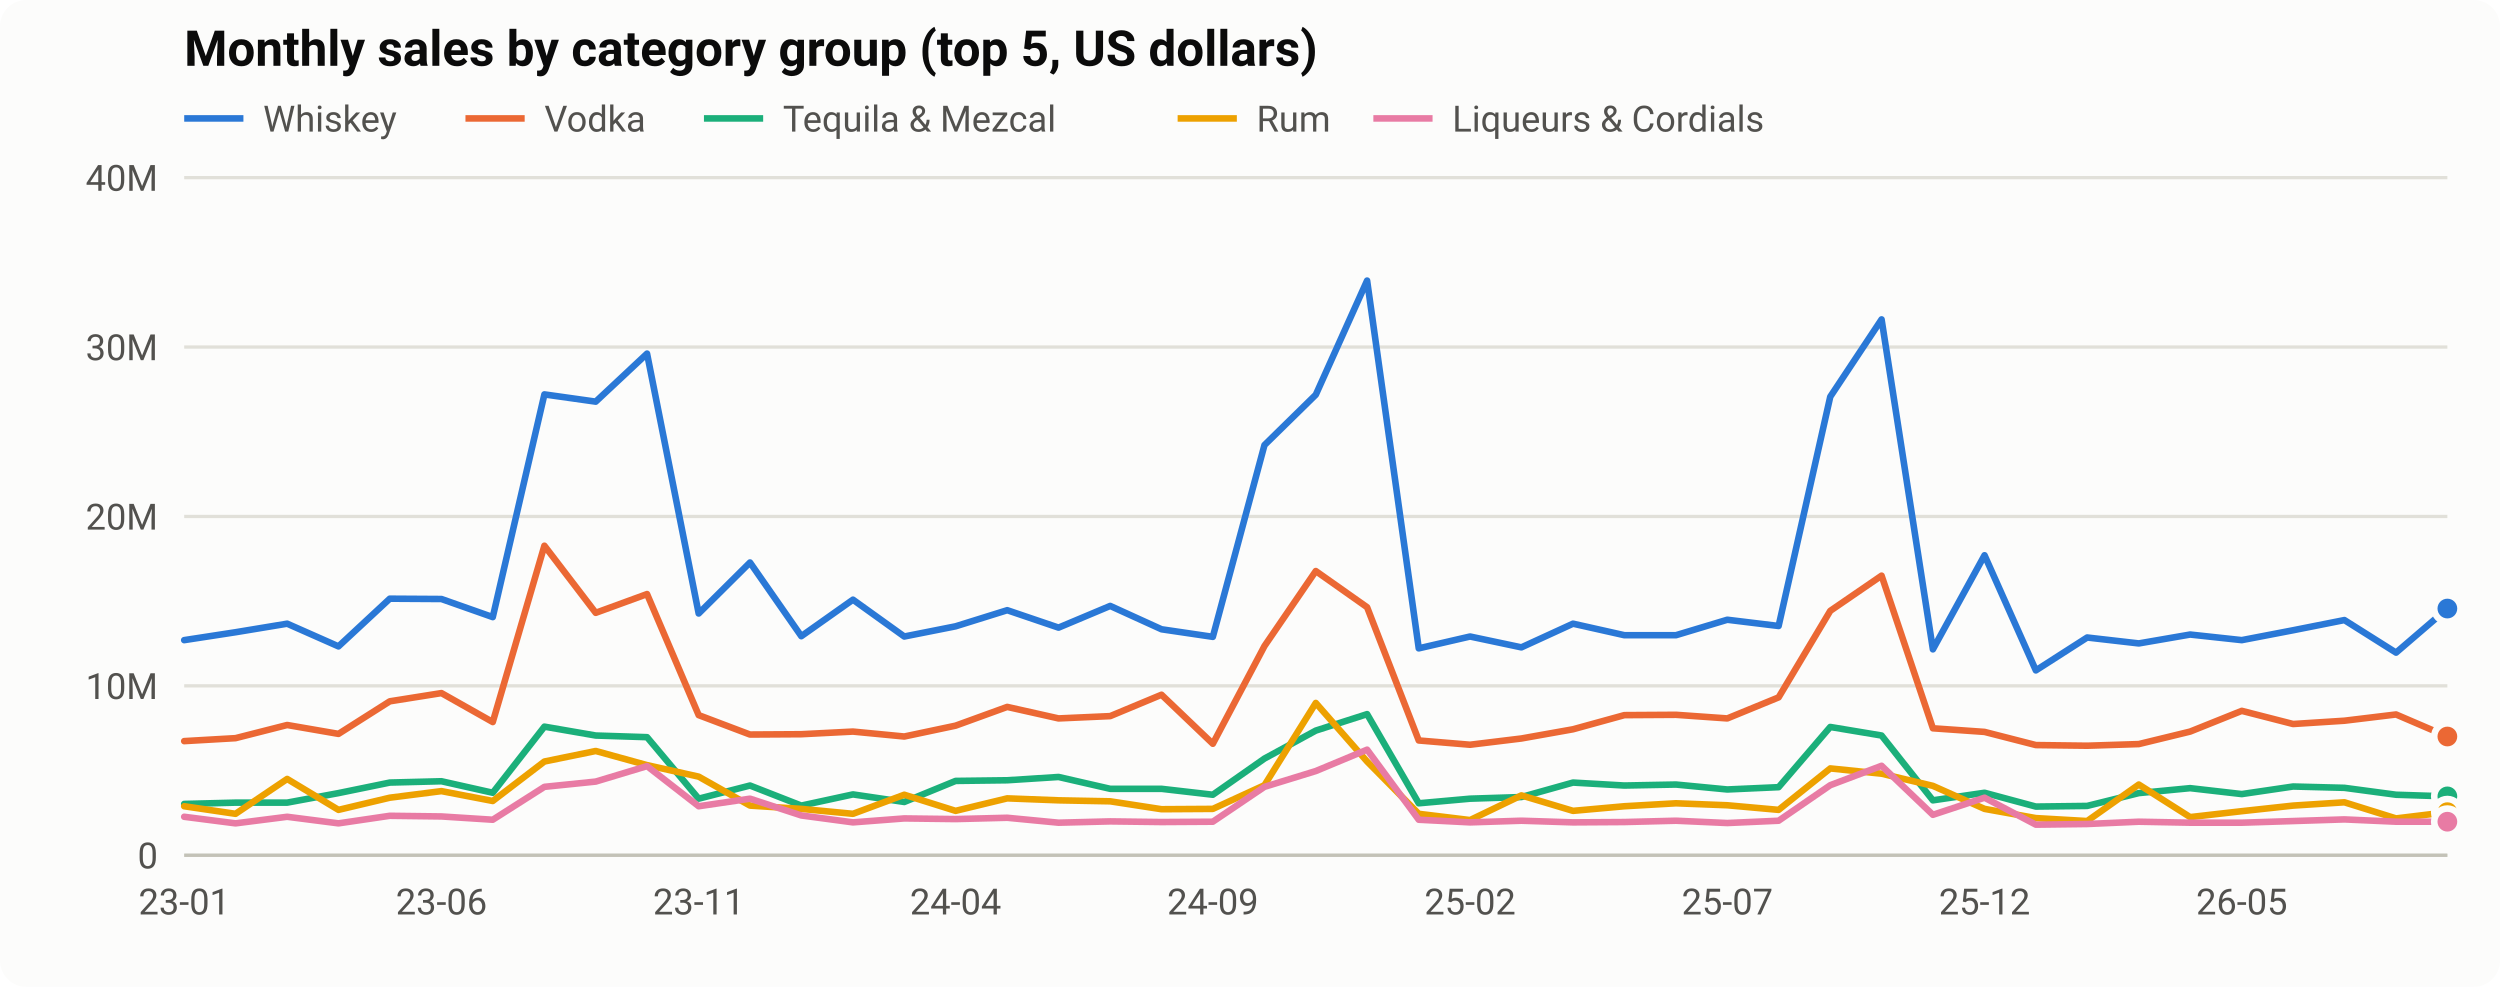
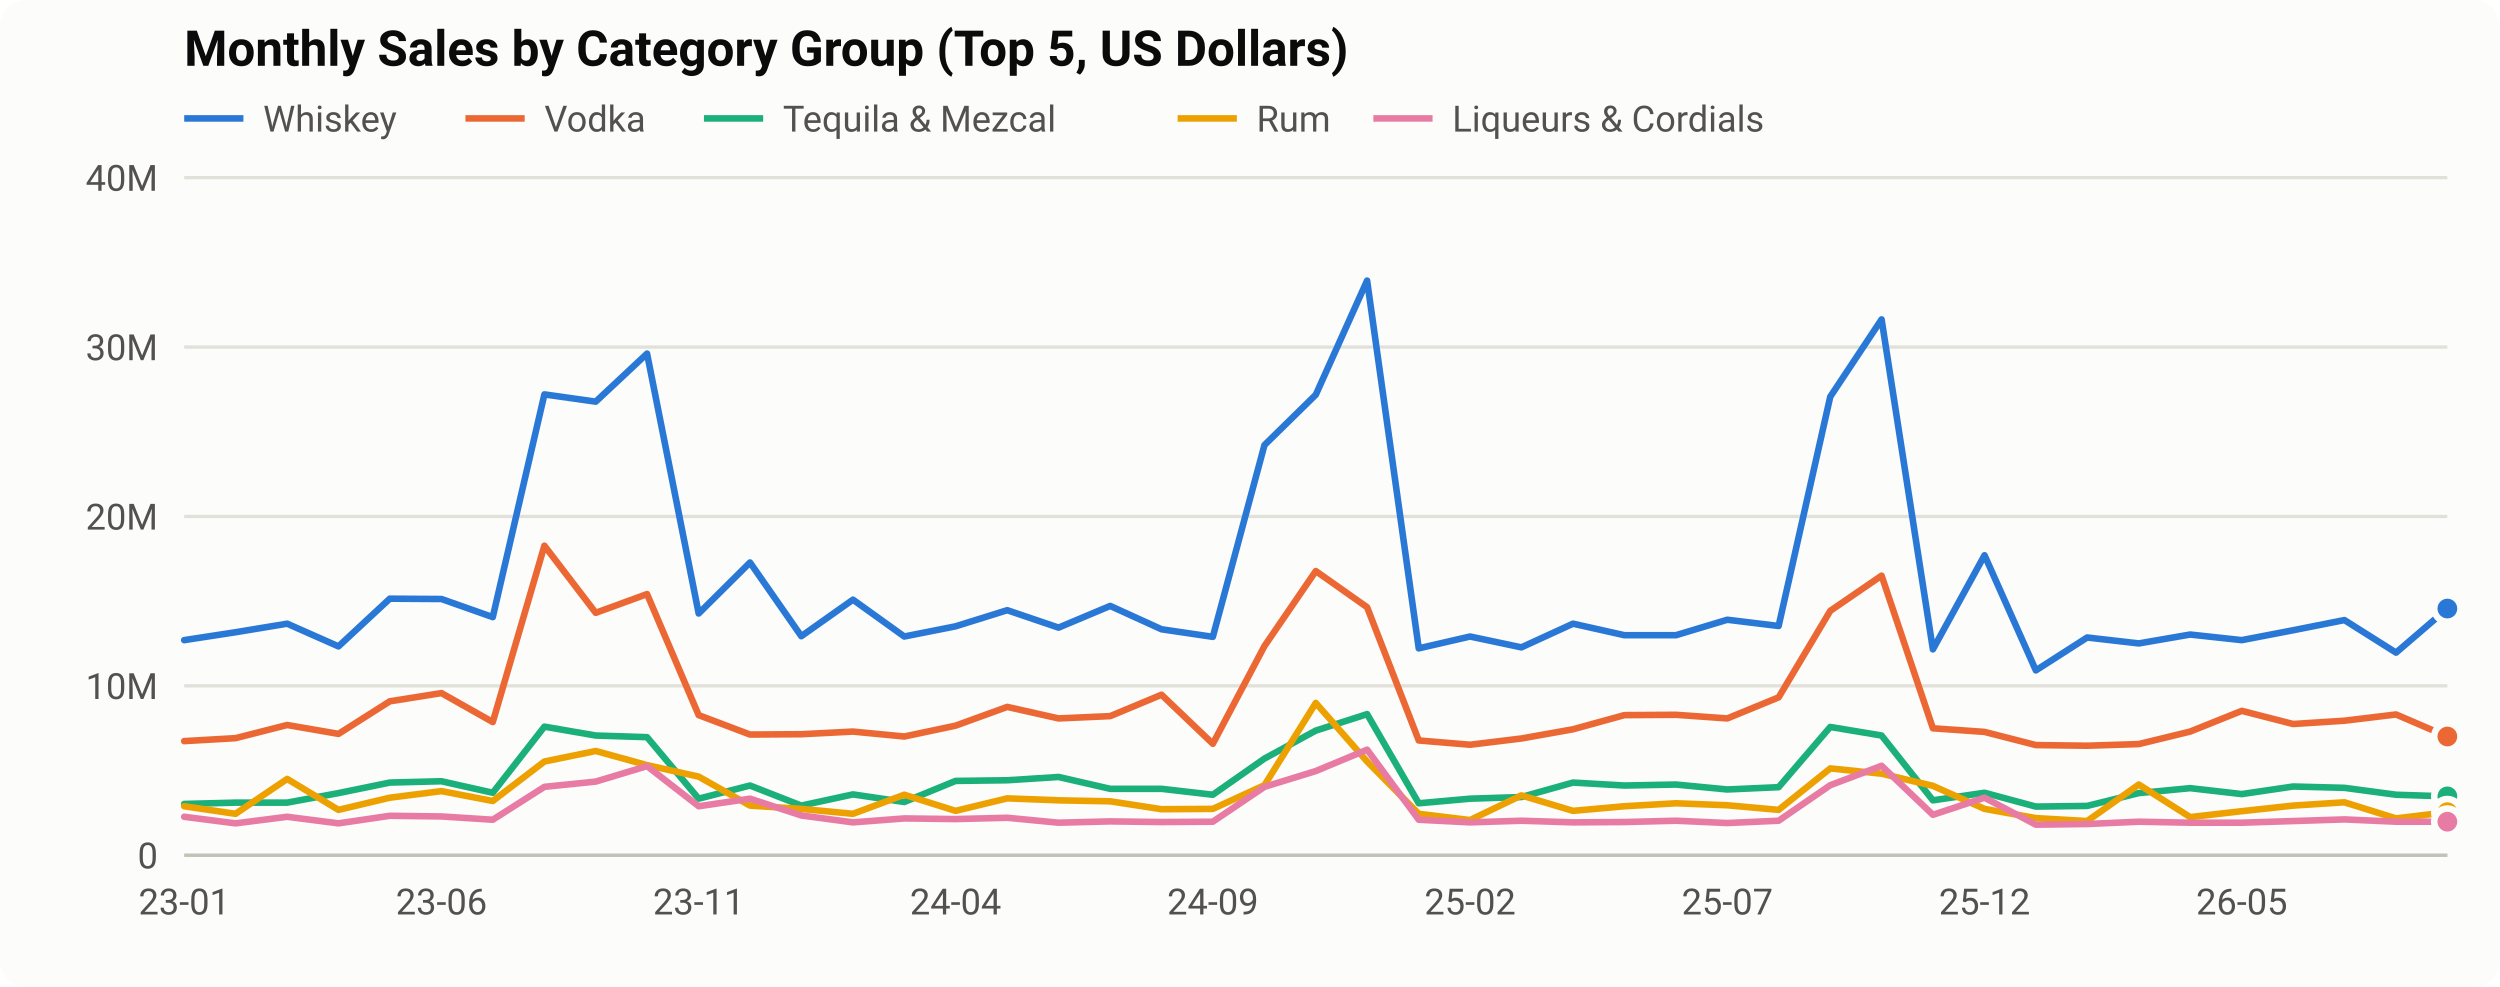
- <svg xmlns="http://www.w3.org/2000/svg" viewBox="0 0 760 300" role="img" aria-label="Monthly sales by category group (top 5, US dollars)" class="chart">
+ <svg xmlns="http://www.w3.org/2000/svg" viewBox="0 0 760 300" role="img" aria-label="Monthly Sales by Category Group (Top 5, US Dollars)" class="chart">
  <style>.chart{font-family:system-ui,-apple-system,'Segoe UI',Roboto,Helvetica,Arial,sans-serif}.chart-title{font-size:15px;font-weight:600;fill:#0b0b0b}.axis,.legend{font-size:11px;fill:#52514e}.value{font-size:11px;fill:#0b0b0b;font-weight:600}.grid{stroke:#e1e0d9;stroke-width:1}.baseline{stroke:#c3c2b7;stroke-width:1}.line{stroke-width:2;stroke-linejoin:round;stroke-linecap:round}.ref{stroke:#898781}.dot{stroke:#fcfcfb;stroke-width:2}.hit{fill:transparent}.s1{stroke:#2a78d6}.f1{fill:#2a78d6}.s2{stroke:#eb6834}.f2{fill:#eb6834}.s3{stroke:#1baf7a}.f3{fill:#1baf7a}.s4{stroke:#eda100}.f4{fill:#eda100}.s5{stroke:#e87ba4}.f5{fill:#e87ba4}.s6{stroke:#008300}.f6{fill:#008300}.s7{stroke:#6250d6}.f7{fill:#6250d6}.s8{stroke:#e34948}.f8{fill:#e34948}</style>
  <rect width="760" height="300" rx="8" fill="#fcfcfb" />
-   <text x="56" y="20" class="chart-title">Monthly sales by category group (top 5, US dollars)</text>
+   <text x="56" y="20" class="chart-title">Monthly Sales by Category Group (Top 5, US Dollars)</text>
  <line x1="56" x2="74" y1="36" y2="36" class="s1" stroke-width="2" />
  <text x="80" y="40" class="legend">Whiskey</text>
  <line x1="141.5" x2="159.5" y1="36" y2="36" class="s2" stroke-width="2" />
  <text x="165.5" y="40" class="legend">Vodka</text>
  <line x1="214.0" x2="232.0" y1="36" y2="36" class="s3" stroke-width="2" />
  <text x="238.0" y="40" class="legend">Tequila &amp; Mezcal</text>
  <line x1="358.0" x2="376.0" y1="36" y2="36" class="s4" stroke-width="2" />
  <text x="382.0" y="40" class="legend">Rum</text>
  <line x1="417.5" x2="435.5" y1="36" y2="36" class="s5" stroke-width="2" />
  <text x="441.5" y="40" class="legend">Liqueurs &amp; Cordials</text>
  <line x1="56" x2="744" y1="260.0" y2="260.0" class="grid" />
  <text x="48" y="264.0" class="axis" text-anchor="end">0</text>
  <line x1="56" x2="744" y1="208.5" y2="208.5" class="grid" />
  <text x="48" y="212.5" class="axis" text-anchor="end">10M</text>
  <line x1="56" x2="744" y1="157.0" y2="157.0" class="grid" />
  <text x="48" y="161.0" class="axis" text-anchor="end">20M</text>
  <line x1="56" x2="744" y1="105.5" y2="105.5" class="grid" />
  <text x="48" y="109.5" class="axis" text-anchor="end">30M</text>
  <line x1="56" x2="744" y1="54.0" y2="54.0" class="grid" />
  <text x="48" y="58.0" class="axis" text-anchor="end">40M</text>
  <line x1="56" x2="744" y1="260.0" y2="260.0" class="baseline" />
  <text x="56.0" y="278" class="axis" text-anchor="middle">23-01</text>
  <text x="134.2" y="278" class="axis" text-anchor="middle">23-06</text>
  <text x="212.4" y="278" class="axis" text-anchor="middle">23-11</text>
  <text x="290.5" y="278" class="axis" text-anchor="middle">24-04</text>
  <text x="368.7" y="278" class="axis" text-anchor="middle">24-09</text>
  <text x="446.9" y="278" class="axis" text-anchor="middle">25-02</text>
  <text x="525.1" y="278" class="axis" text-anchor="middle">25-07</text>
  <text x="603.3" y="278" class="axis" text-anchor="middle">25-12</text>
  <text x="681.5" y="278" class="axis" text-anchor="middle">26-05</text>
  <polyline points="56.0,194.6 71.6,192.2 87.3,189.6 102.9,196.5 118.5,182.0 134.2,182.1 149.8,187.6 165.5,119.9 181.1,122.1 196.7,107.5 212.4,186.5 228.0,171.0 243.6,193.4 259.3,182.3 274.9,193.5 290.5,190.4 306.2,185.5 321.8,190.8 337.5,184.2 353.1,191.3 368.7,193.6 384.4,135.3 400.0,120.0 415.6,85.3 431.3,197.1 446.9,193.5 462.5,196.8 478.2,189.6 493.8,193.1 509.5,193.1 525.1,188.4 540.7,190.3 556.4,120.6 572.0,97.1 587.6,197.4 603.3,168.8 618.9,203.8 634.5,193.8 650.2,195.6 665.8,192.9 681.5,194.6 697.1,191.6 712.7,188.5 728.4,198.4 744.0,185.0" fill="none" class="s1 line" />
  <circle cx="744.0" cy="185.0" r="4" class="f1 dot" />
  <polyline points="56.0,225.3 71.6,224.4 87.3,220.4 102.9,223.1 118.5,213.2 134.2,210.7 149.8,219.5 165.5,165.9 181.1,186.3 196.7,180.6 212.4,217.4 228.0,223.3 243.6,223.2 259.3,222.4 274.9,223.9 290.5,220.6 306.2,214.9 321.8,218.4 337.5,217.7 353.1,211.2 368.7,226.1 384.4,196.4 400.0,173.6 415.6,184.6 431.3,225.1 446.9,226.4 462.5,224.5 478.2,221.7 493.8,217.4 509.5,217.3 525.1,218.4 540.7,212.0 556.4,185.7 572.0,175.0 587.6,221.4 603.3,222.5 618.9,226.5 634.5,226.7 650.2,226.2 665.8,222.4 681.5,216.1 697.1,220.1 712.7,219.1 728.4,217.2 744.0,223.9" fill="none" class="s2 line" />
  <circle cx="744.0" cy="223.9" r="4" class="f2 dot" />
  <polyline points="56.0,244.4 71.6,244.0 87.3,244.0 102.9,241.1 118.5,237.9 134.2,237.5 149.8,241.0 165.5,220.9 181.1,223.6 196.7,224.1 212.4,242.8 228.0,238.8 243.6,244.9 259.3,241.5 274.9,243.8 290.5,237.4 306.2,237.2 321.8,236.2 337.5,239.8 353.1,239.8 368.7,241.6 384.4,230.6 400.0,222.1 415.6,217.1 431.3,244.2 446.9,242.8 462.5,242.3 478.2,237.9 493.8,238.8 509.5,238.5 525.1,240.0 540.7,239.3 556.4,221.0 572.0,223.6 587.6,243.3 603.3,241.0 618.9,245.2 634.5,245.0 650.2,241.1 665.8,239.6 681.5,241.4 697.1,239.1 712.7,239.5 728.4,241.6 744.0,242.1" fill="none" class="s3 line" />
  <circle cx="744.0" cy="242.1" r="4" class="f3 dot" />
  <polyline points="56.0,245.1 71.6,247.4 87.3,236.8 102.9,246.2 118.5,242.5 134.2,240.5 149.8,243.5 165.5,231.5 181.1,228.3 196.7,232.6 212.4,236.1 228.0,244.9 243.6,245.9 259.3,247.4 274.9,241.6 290.5,246.5 306.2,242.7 321.8,243.3 337.5,243.6 353.1,246.0 368.7,245.9 384.4,238.7 400.0,213.7 415.6,231.5 431.3,247.4 446.9,249.3 462.5,241.8 478.2,246.5 493.8,245.1 509.5,244.2 525.1,244.8 540.7,246.2 556.4,233.6 572.0,235.2 587.6,238.9 603.3,245.9 618.9,248.7 634.5,249.6 650.2,238.5 665.8,248.4 681.5,246.6 697.1,244.9 712.7,243.9 728.4,248.8 744.0,246.9" fill="none" class="s4 line" />
  <circle cx="744.0" cy="246.9" r="4" class="f4 dot" />
  <polyline points="56.0,248.3 71.6,250.3 87.3,248.3 102.9,250.3 118.5,248.0 134.2,248.2 149.8,249.2 165.5,239.2 181.1,237.6 196.7,232.9 212.4,245.1 228.0,242.8 243.6,247.9 259.3,250.0 274.9,248.8 290.5,249.0 306.2,248.6 321.8,250.1 337.5,249.7 353.1,249.9 368.7,249.8 384.4,239.2 400.0,234.4 415.6,227.9 431.3,249.2 446.9,250.0 462.5,249.5 478.2,250.0 493.8,249.9 509.5,249.5 525.1,250.2 540.7,249.5 556.4,238.7 572.0,232.8 587.6,247.7 603.3,242.5 618.9,250.7 634.5,250.5 650.2,249.8 665.8,250.1 681.5,250.1 697.1,249.6 712.7,249.1 728.4,249.8 744.0,249.8" fill="none" class="s5 line" />
  <circle cx="744.0" cy="249.8" r="4" class="f5 dot" />
</svg>
